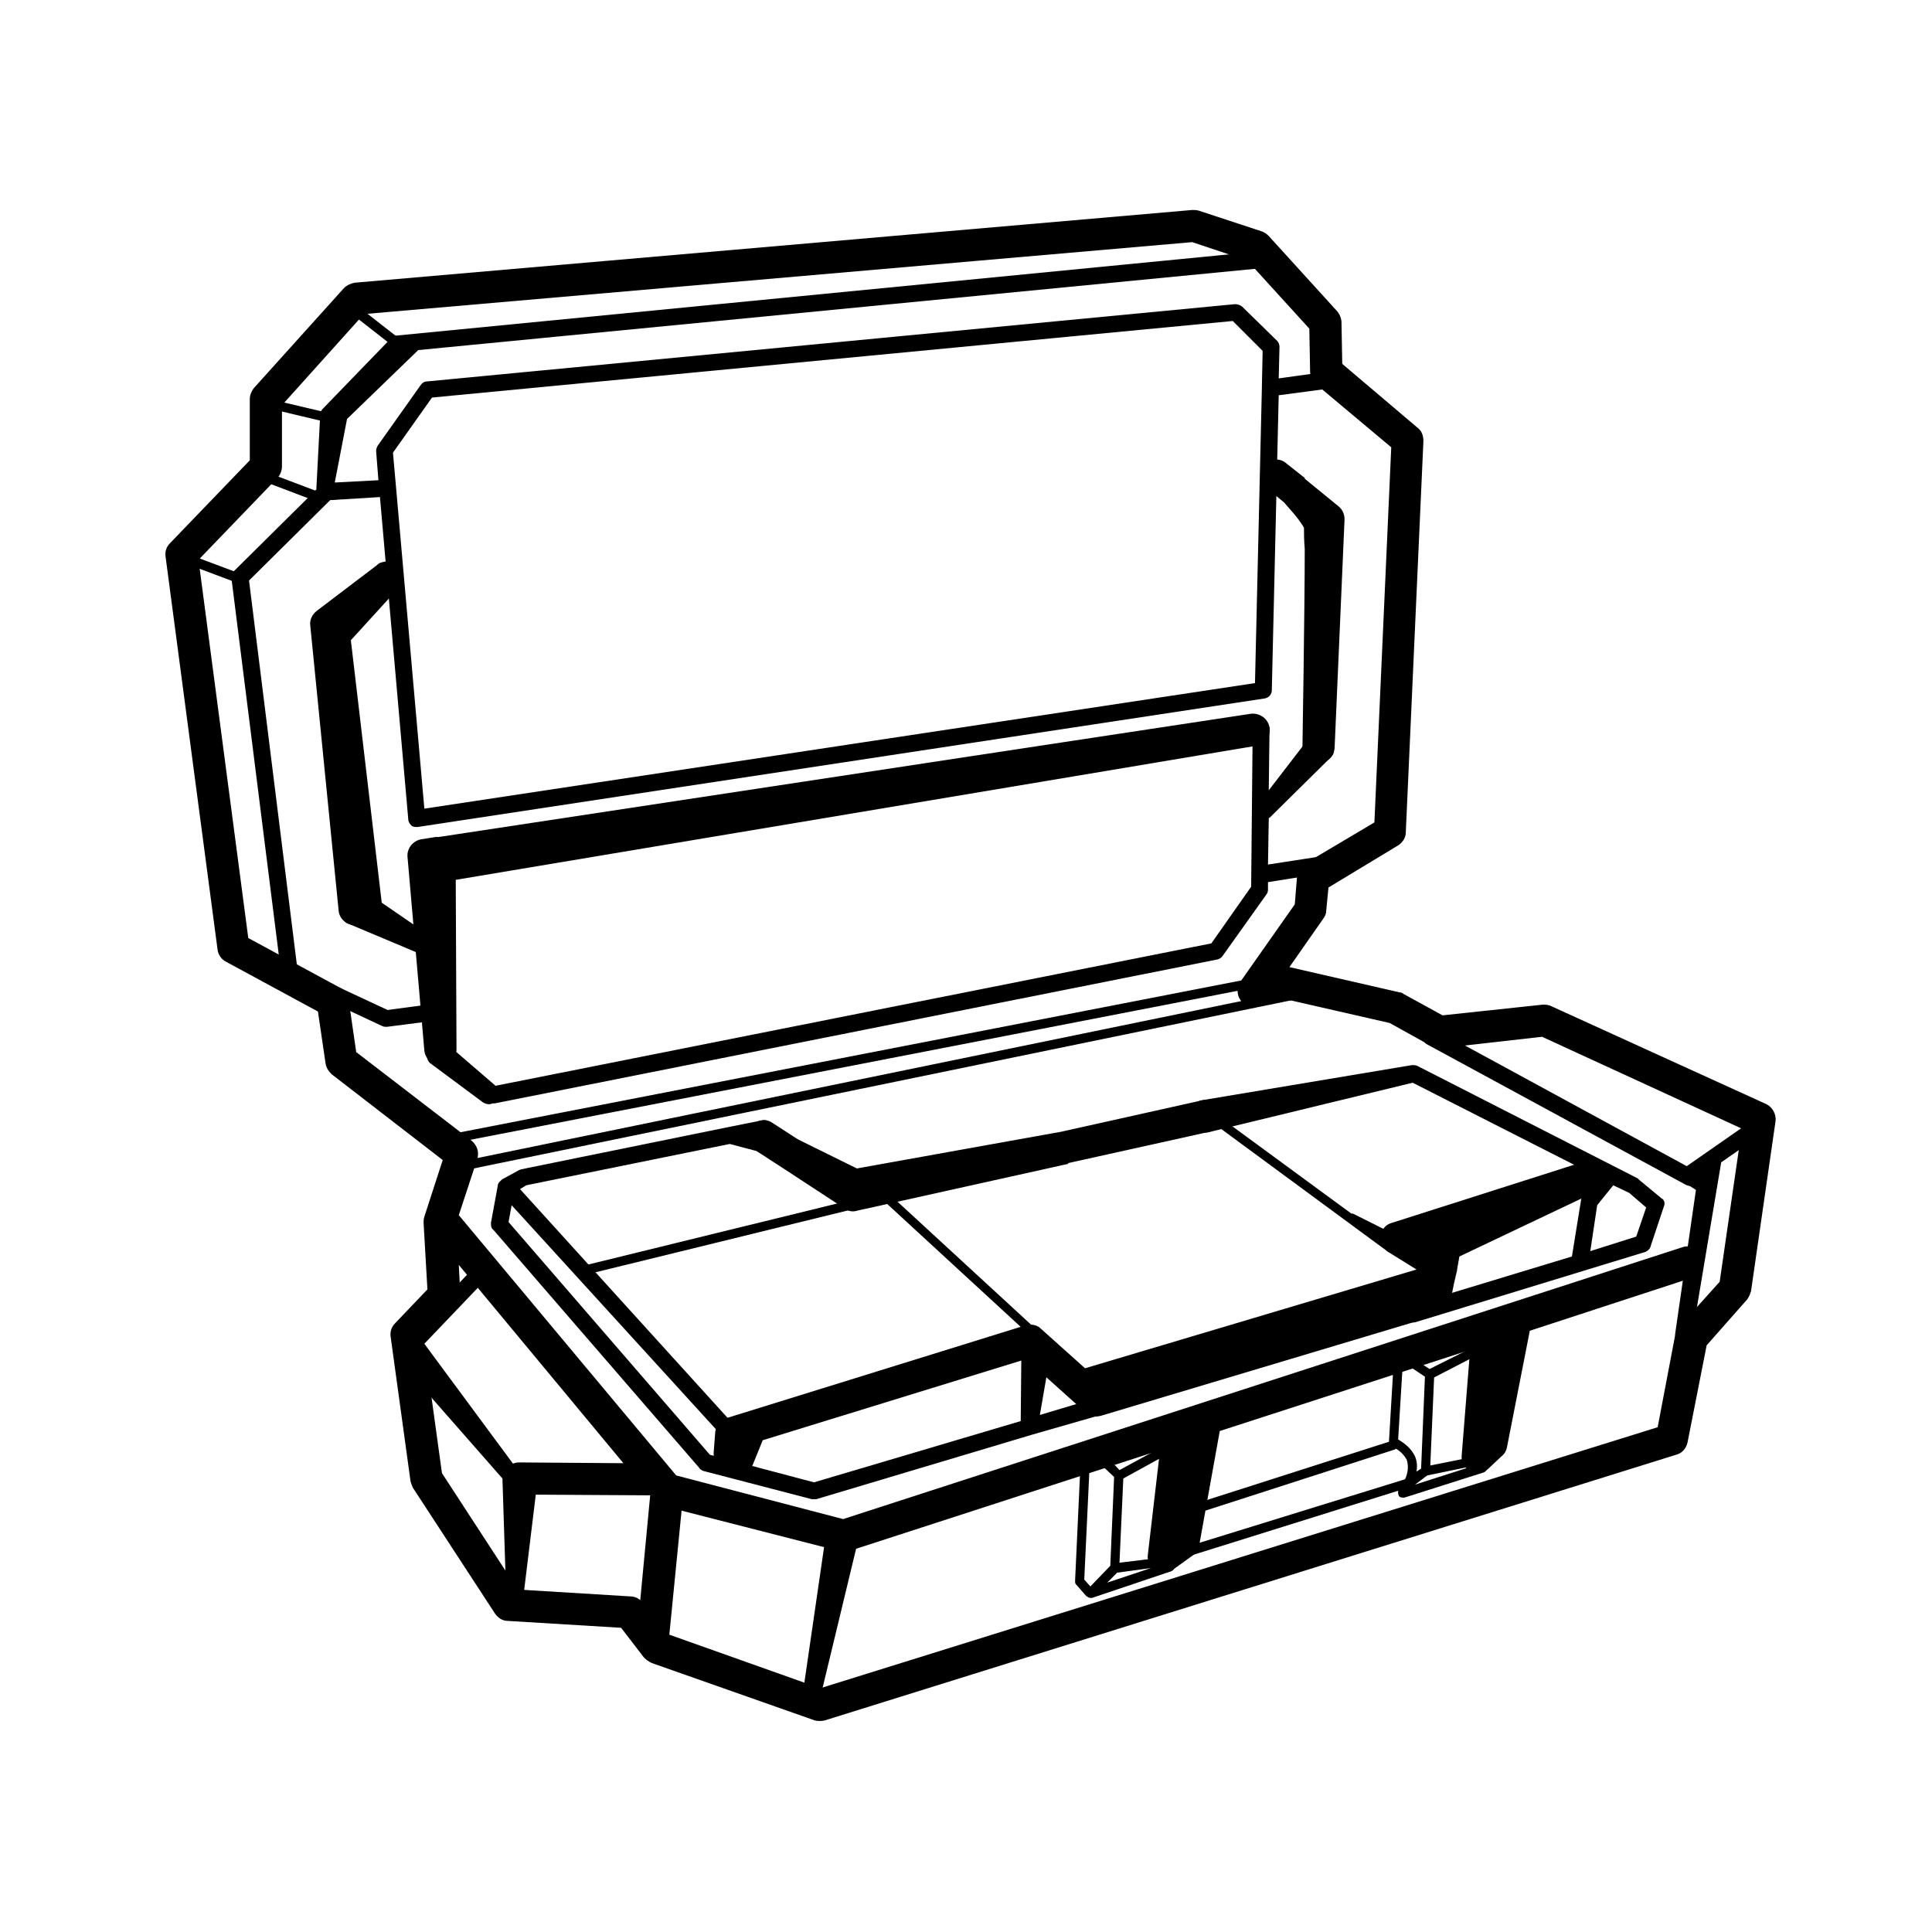
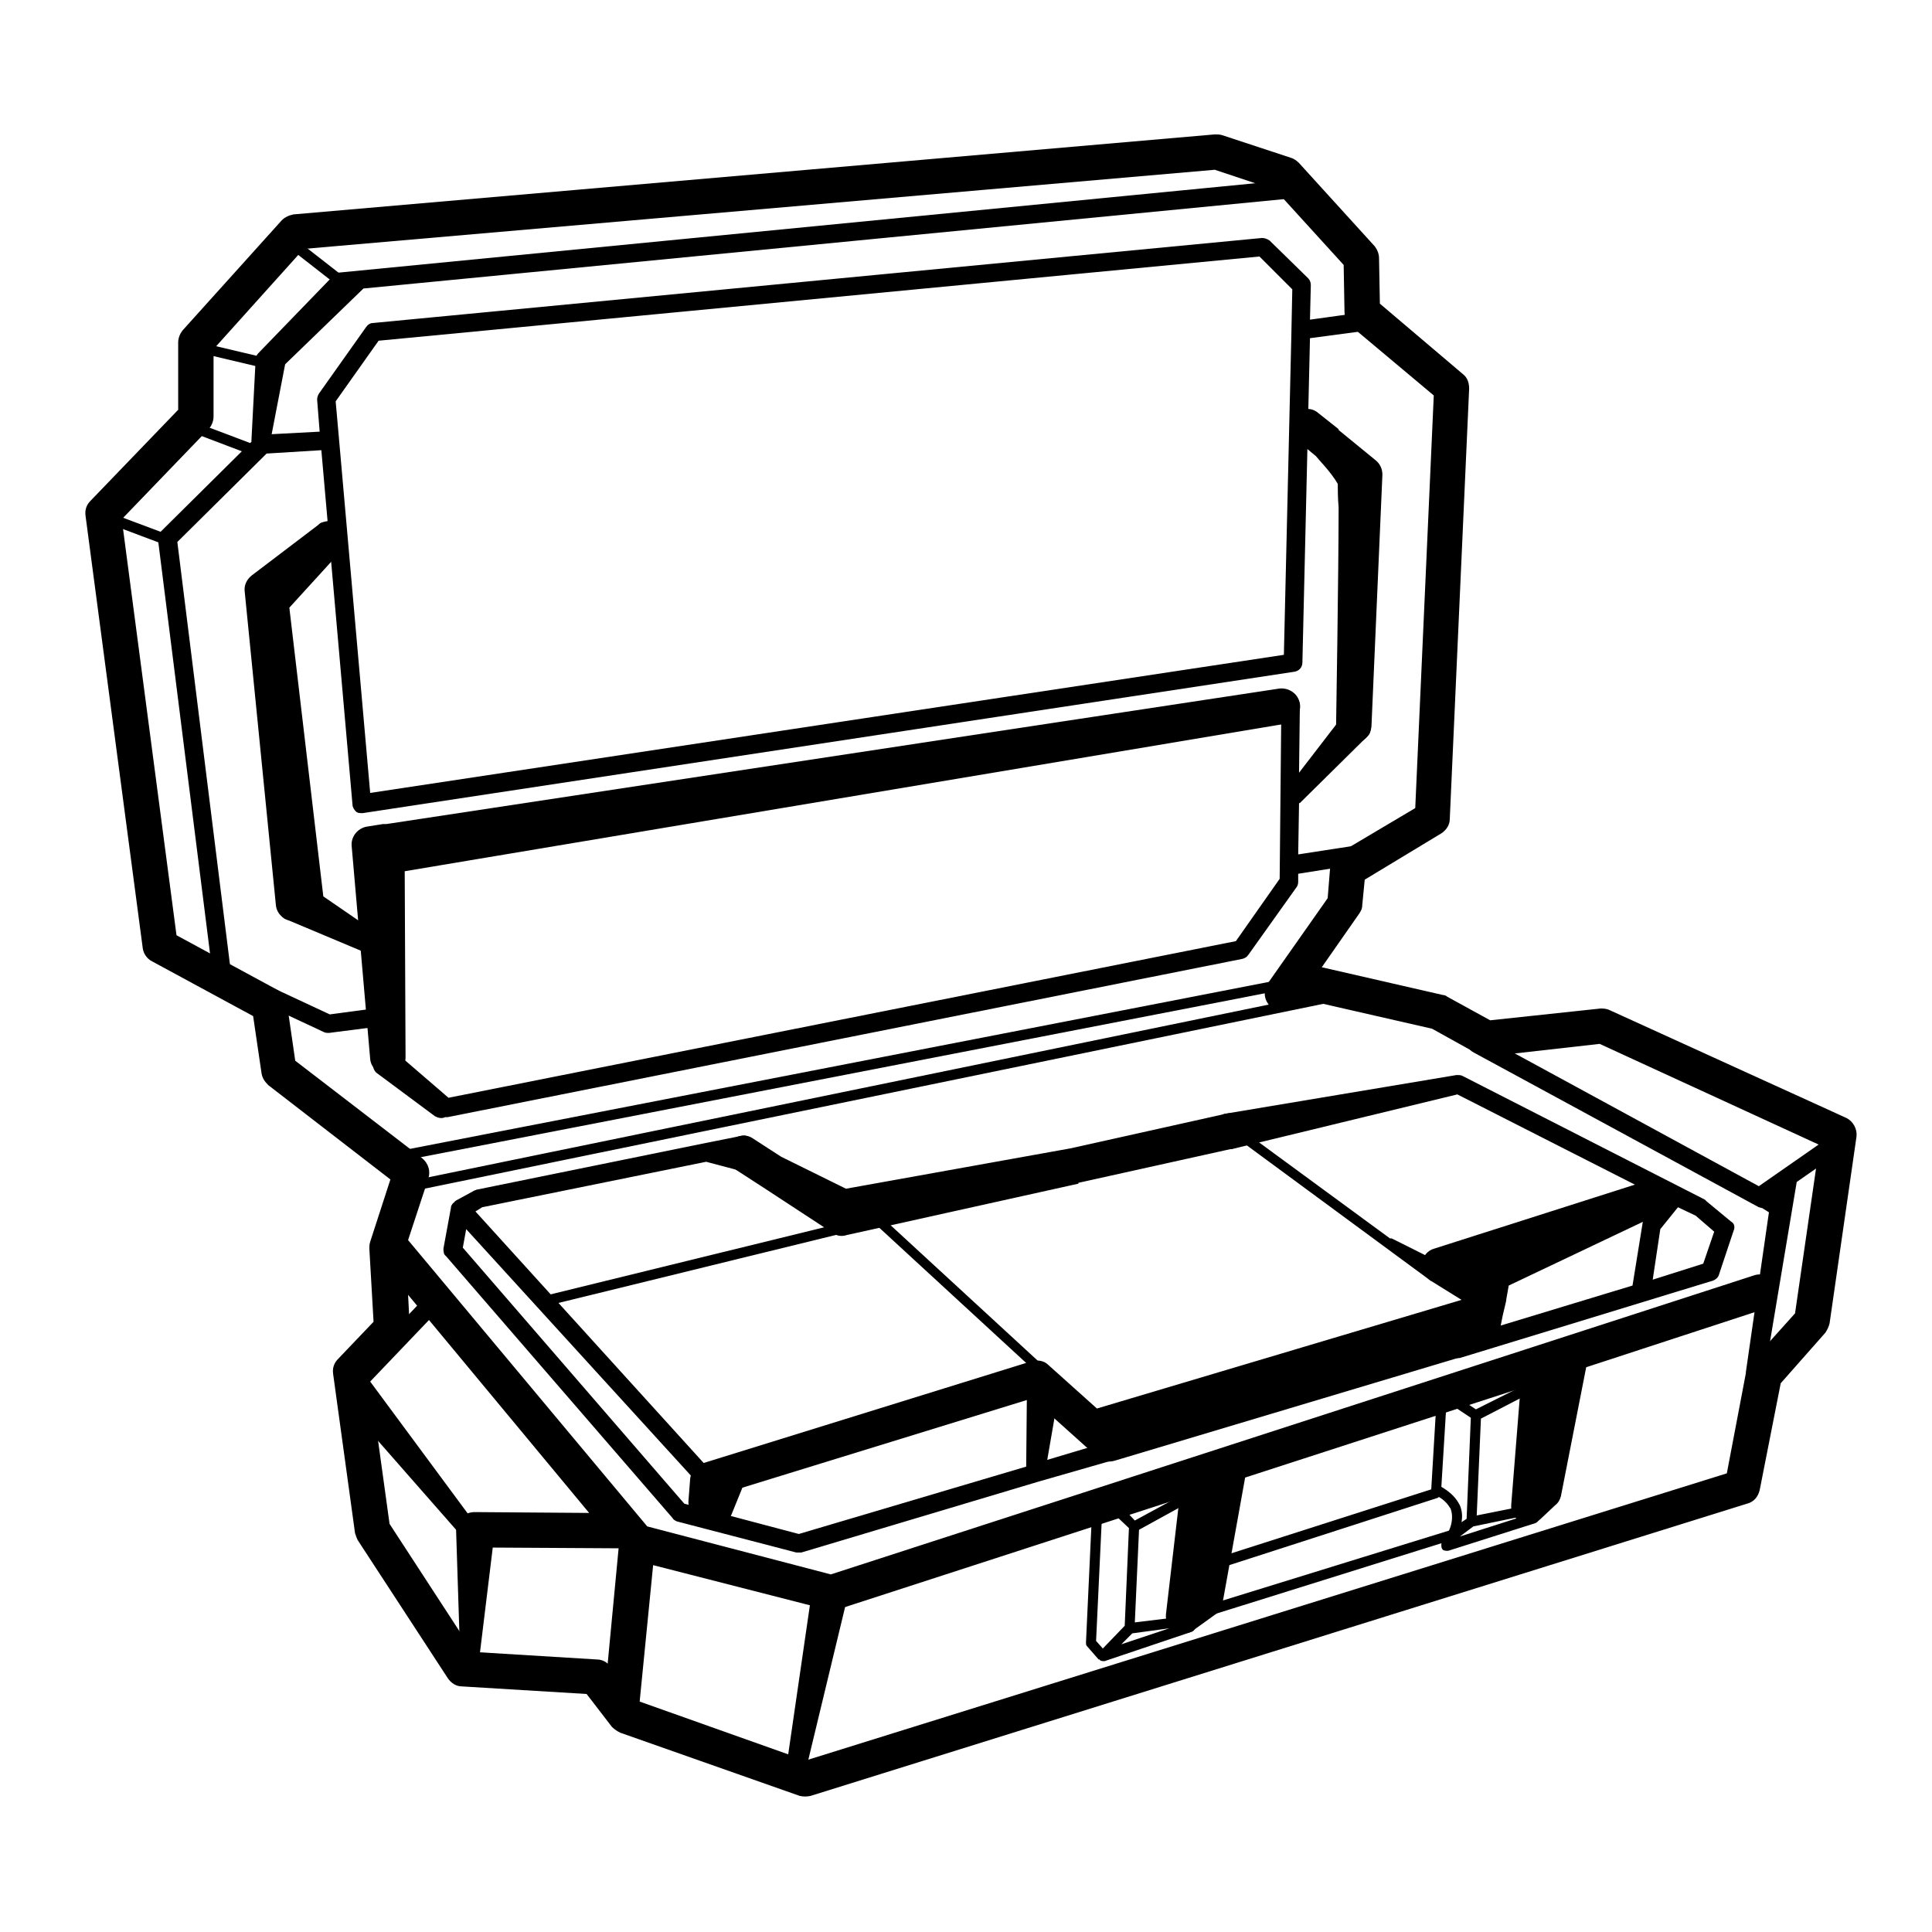
<svg xmlns="http://www.w3.org/2000/svg" viewBox="0 0 24 24" width="24" height="24" color="#000">
-   <g transform="translate(2.000 2.618) scale(0.00951)" style="fill:currentColor;stroke:none;fill-rule:evenodd;clip-rule:evenodd">
+   <g transform="translate(1.000 1.680) scale(0.010461)" style="fill:currentColor;stroke:none;fill-rule:evenodd;clip-rule:evenodd">
    <g>
      <path d="M1474,988L1618,1021C1620,1021 1622,1022 1623,1023L1674,1051L1805,1037C1808,1037 1812,1037 1816,1039L2097,1167C2105,1171 2110,1180 2109,1189L2077,1411C2076,1415 2074,1419 2072,1422L2019,1482L1994,1609C1992,1617 1987,1623 1979,1625L867,1972C863,1973 858,1973 854,1972L641,1897C637,1895 634,1893 631,1890L601,1851L453,1842C446,1842 440,1838 436,1832L329,1668C328,1666 327,1663 326,1660L300,1471C299,1464 301,1458 306,1453L348,1409L343,1322C343,1320 343,1317 344,1314L368,1240L223,1128C219,1124 216,1120 215,1114L205,1046L85,981C79,978 75,972 74,966L6,452C5,445 7,439 12,434L116,326L116,246C116,241 118,236 121,232L239,101C243,97 248,95 253,94L1347,-1C1350,-1 1353,-1 1356,0L1438,27C1441,28 1444,30 1447,33L1537,132C1540,136 1542,141 1542,146L1543,200L1642,284C1647,288 1649,294 1649,301L1626,812C1626,819 1622,825 1616,829L1525,884L1522,915C1522,919 1520,922 1518,925L1474,988ZM389,1312L673,1652L891,1709L1987,1354C1998,1350 2009,1356 2013,1368C2017,1379 2011,1390 1999,1394L1788,1463L1758,1616C1757,1620 1755,1624 1751,1627L1734,1643C1728,1649 1719,1651 1711,1647C1703,1643 1698,1635 1699,1626L1710,1488L1383,1594L1356,1744C1355,1749 1352,1754 1347,1757L1322,1775C1316,1780 1307,1780 1299,1776C1292,1772 1288,1764 1289,1756L1305,1619L898,1751C895,1752 891,1752 887,1751L680,1698L664,1860L861,1930L1955,1589L1978,1468C1979,1464 1981,1461 1983,1458L2036,1399L2065,1199L1804,1079L1671,1094C1667,1094 1662,1093 1659,1091L1605,1061L1465,1029L1433,1039C1425,1042 1415,1039 1410,1031C1405,1024 1405,1014 1410,1007L1481,906L1484,869C1485,862 1488,856 1494,853L1585,799L1607,309L1508,226C1504,222 1501,216 1501,210L1500,154L1419,65L1347,41L265,135L158,254L158,334C158,339 156,345 152,349L49,456L114,950L234,1015C240,1018 244,1023 245,1030L255,1099L406,1215C413,1221 416,1230 413,1239L389,1312ZM626,1815L639,1678L639,1678L468,1677C456,1677 447,1668 447,1656C447,1644 456,1635 468,1635L604,1636L389,1377L391,1416C391,1422 389,1427 385,1432L343,1475L367,1649L466,1801L613,1810C618,1810 623,1812 626,1815ZM1494,349C1494,349 1494,350 1494,350L1538,386C1543,390 1546,396 1546,403L1533,702C1532,713 1523,722 1511,722C1500,722 1491,712 1491,701C1491,701 1494,519 1494,442C1493,431 1493,419 1493,414C1485,400 1470,385 1467,381L1444,362C1435,355 1433,342 1441,333C1448,324 1461,322 1470,330L1494,349ZM359,818C360,818 362,818 363,818L1424,657C1435,656 1446,663 1448,675C1450,686 1442,697 1430,699L385,874L386,1095C386,1106 377,1115 366,1116C355,1116 345,1108 344,1097L322,844C321,833 329,823 340,821L359,818ZM832,1213L909,1251L1176,1203L1360,1162C1372,1159 1383,1167 1385,1178C1388,1189 1381,1200 1370,1203L1185,1244C1185,1244 1185,1244 1185,1245L910,1306C904,1308 898,1307 894,1304L810,1249C810,1249 810,1249 810,1249L776,1227C766,1220 763,1207 769,1198C776,1188 789,1185 798,1191L832,1213ZM1207,1512L1640,1383L1603,1360C1596,1355 1592,1347 1593,1339C1594,1331 1600,1324 1608,1322L1862,1241C1872,1238 1883,1243 1888,1253C1892,1264 1887,1275 1877,1280L1696,1366L1693,1383C1693,1384 1693,1384 1693,1384L1689,1401C1689,1401 1689,1401 1689,1401L1684,1426C1682,1434 1676,1440 1669,1442L1228,1574C1221,1576 1213,1575 1208,1570L1130,1500L786,1606L773,1638C769,1648 756,1653 746,1649C742,1648 739,1645 737,1643C727,1640 721,1631 722,1621L724,1595C725,1587 731,1579 739,1577L1129,1456C1136,1454 1144,1455 1149,1460L1207,1512ZM282,463C283,462 284,461 286,460C289,459 293,458 296,458C299,458 303,459 306,461C307,462 309,463 310,465C312,466 313,468 314,470C315,473 316,477 316,480C316,483 315,487 313,490C312,491 311,492 310,493L248,561L288,901C290,913 281,923 270,924C270,924 270,924 270,924C267,929 261,932 255,933C244,934 233,926 232,914L195,542C194,535 197,528 203,523L282,463Z" />
      <path d="M1214,1797L1240,1770L1245,1654L1227,1637C1225,1634 1225,1631 1227,1628C1230,1626 1233,1626 1236,1628L1252,1645L1311,1613C1314,1611 1318,1612 1319,1615C1321,1618 1320,1622 1317,1623L1257,1656L1252,1766L1301,1760C1302,1760 1303,1760 1304,1760L1320,1765C1322,1766 1324,1768 1324,1771C1324,1774 1322,1776 1320,1777C1320,1777 1216,1812 1216,1812C1214,1812 1211,1812 1210,1810C1210,1810 1210,1810 1209,1810C1209,1810 1195,1794 1195,1794C1194,1793 1194,1791 1194,1790L1201,1639C1201,1635 1204,1633 1207,1633C1211,1633 1213,1636 1213,1639L1206,1788L1214,1797ZM1236,1792L1293,1773L1249,1779L1236,1792ZM1555,1310C1556,1310 1556,1310 1557,1310L1601,1332L1645,1326C1648,1326 1650,1327 1651,1330C1652,1333 1651,1336 1649,1337L1610,1360C1608,1361 1605,1361 1603,1360L1368,1187C1365,1185 1364,1182 1366,1179C1368,1176 1372,1176 1375,1178L1555,1310ZM1602,1344L1607,1348L1618,1342L1602,1344ZM1613,1617C1613,1617 1612,1618 1612,1618L1358,1700C1355,1701 1351,1699 1350,1696C1349,1693 1351,1689 1354,1688L1604,1608L1610,1507C1610,1503 1613,1501 1616,1501C1620,1501 1622,1504 1622,1507L1616,1605C1628,1612 1634,1619 1638,1627C1641,1634 1641,1641 1640,1647L1646,1643L1651,1523L1630,1509C1627,1507 1626,1503 1628,1501C1630,1498 1634,1497 1636,1499L1657,1513L1715,1484C1718,1482 1722,1483 1723,1486C1725,1489 1724,1493 1721,1494L1663,1524L1658,1639L1713,1628C1714,1627 1716,1628 1717,1629L1729,1637C1731,1638 1732,1641 1732,1643C1732,1645 1730,1647 1728,1648L1624,1681C1622,1681 1620,1681 1618,1680C1616,1678 1616,1676 1616,1674L1616,1672L1341,1758C1338,1759 1334,1757 1333,1754C1332,1751 1334,1747 1337,1746L1625,1657C1627,1653 1631,1642 1627,1631C1624,1626 1620,1621 1613,1617ZM1654,1652L1638,1664L1713,1640L1712,1640L1654,1652ZM371,1220C368,1221 365,1219 364,1215C363,1212 366,1209 369,1208L1434,1001C1438,1000 1441,1002 1441,1006C1442,1009 1440,1012 1437,1013L371,1220ZM389,1255C386,1255 382,1253 382,1250C381,1247 383,1244 386,1243L1510,1012C1513,1011 1516,1013 1517,1016C1517,1020 1515,1023 1512,1024L389,1255ZM243,130C241,128 240,124 242,121C244,119 248,118 251,120L310,166C312,168 313,172 311,175C309,177 305,178 302,176L243,130ZM140,258C136,257 134,254 135,251C136,247 139,245 142,246L218,264C222,265 224,268 223,271C222,275 219,277 216,276L140,258ZM138,355C135,353 133,350 134,347C136,344 139,342 142,343L208,368C211,370 213,373 212,376C210,379 207,381 204,380L138,355ZM30,460C27,458 25,455 26,452C28,449 31,447 34,448L106,475C109,477 111,480 110,483C108,486 105,488 102,487L30,460ZM558,1389C555,1390 552,1388 551,1384C550,1381 552,1378 556,1377L915,1289C918,1288 921,1290 922,1294C923,1297 921,1300 917,1301L558,1389ZM946,1295C943,1293 943,1289 946,1287C948,1284 952,1284 954,1287L1143,1461C1146,1463 1146,1467 1143,1469C1141,1472 1137,1472 1135,1469L946,1295Z" />
      <path d="M440,1272C441,1270 442,1268 444,1267C444,1267 444,1267 444,1267C444,1266 445,1266 446,1265L468,1253C469,1253 470,1252 471,1252L741,1197C741,1197 741,1197 741,1197L786,1188C792,1187 798,1191 799,1197C800,1202 797,1208 792,1209L817,1216C823,1218 826,1224 825,1230C823,1235 817,1239 811,1237L743,1219L477,1273L469,1278L753,1591C757,1595 757,1602 752,1606C748,1610 741,1610 737,1605L458,1299L454,1321L717,1625L853,1661L1123,1581L1124,1476C1124,1470 1129,1465 1135,1465C1141,1465 1146,1470 1146,1476L1146,1480C1148,1479 1150,1479 1153,1479C1159,1480 1163,1486 1162,1492L1148,1573L1225,1550C1231,1549 1237,1552 1239,1558C1240,1564 1237,1570 1231,1572L1137,1599C1137,1599 1137,1599 1137,1599L856,1683C854,1683 852,1683 850,1683L708,1646C706,1645 704,1644 703,1642L434,1331C431,1329 431,1325 431,1322L440,1273C440,1273 440,1272 440,1272ZM1641,1117L1929,1264C1930,1265 1930,1265 1931,1266L1960,1290C1964,1292 1965,1297 1963,1301L1946,1352C1945,1356 1943,1358 1939,1360L1638,1452C1632,1453 1626,1450 1624,1444C1623,1438 1626,1432 1632,1430L1843,1366L1859,1267L1872,1269L1877,1262L1635,1139L1367,1204C1364,1204 1360,1204 1358,1202C1355,1200 1354,1198 1353,1195L1350,1175C1349,1169 1353,1163 1359,1162L1634,1116C1637,1116 1639,1116 1641,1117ZM1897,1273L1876,1299L1867,1359L1927,1340L1940,1302L1918,1283L1897,1273ZM331,1462L413,1376C417,1371 424,1371 428,1375C433,1379 433,1386 429,1391L344,1480L466,1645C467,1647 468,1649 468,1652L469,1669L470,1654C471,1648 477,1644 483,1644C489,1645 493,1651 492,1657L473,1813C472,1819 467,1823 461,1823C456,1823 451,1818 451,1812L446,1656L317,1509C313,1504 314,1497 318,1493C319,1492 320,1492 321,1491C321,1491 320,1491 319,1490C317,1487 316,1484 316,1480L312,1475C309,1470 310,1463 314,1459C319,1456 326,1457 330,1461L331,1462ZM203,364C203,364 203,363 203,362L208,266C208,264 209,261 211,259L301,166C303,164 305,163 308,163L1436,53C1442,52 1447,57 1448,63C1449,69 1444,74 1438,75L336,182L243,272L227,355L284,352L281,314C281,311 282,309 283,307L339,228C341,225 344,223 347,223L1403,122C1406,122 1409,123 1412,125L1458,170C1460,172 1461,175 1461,178L1460,219L1532,209C1538,208 1543,212 1544,218C1545,224 1541,230 1535,231L1460,241L1451,626C1451,632 1447,636 1442,637L335,805C332,805 329,805 327,803C325,801 323,798 323,795L286,374L221,378L115,483L178,989L296,1044L371,1034C377,1033 382,1038 383,1044C384,1050 379,1055 373,1056L295,1066C293,1066 291,1066 289,1065L163,1006C160,1004 158,1001 157,997L92,480C92,477 93,474 95,471L203,364ZM1438,232C1438,232 1438,231 1438,231L1439,183L1400,144L354,244L303,316C303,316 307,361 307,361L344,781L1429,617L1438,232ZM354,1094C354,1092 355,1090 357,1088C361,1083 368,1083 372,1087L437,1143L1372,957L1424,883L1426,677C1426,671 1431,666 1437,666C1443,666 1448,671 1448,677L1447,757L1504,683C1507,678 1514,677 1519,681C1523,684 1525,690 1523,694C1525,694 1527,696 1529,697C1533,702 1533,709 1529,713L1448,793C1447,793 1447,793 1447,794L1446,854L1537,840C1543,839 1549,843 1549,849C1550,855 1546,861 1540,862L1446,877L1446,887C1446,889 1445,892 1444,893L1387,973C1385,976 1383,977 1380,978L436,1166C435,1166 434,1166 433,1166C429,1168 425,1167 421,1165L351,1113C347,1109 346,1102 349,1097C350,1096 352,1094 354,1094ZM1993,1248L2072,1193C2077,1190 2084,1191 2087,1196C2090,1201 2089,1208 2084,1211L2038,1243L2000,1470C1999,1476 1993,1480 1987,1479C1981,1478 1977,1472 1978,1466L2005,1279L1997,1274C1996,1274 1994,1273 1993,1273L1654,1089C1648,1086 1646,1079 1649,1074C1652,1068 1659,1066 1664,1069L1993,1248ZM890,1726L890,1725C892,1720 898,1716 904,1717C910,1719 913,1725 912,1731L859,1951C857,1956 852,1960 846,1959C840,1958 836,1952 837,1946L869,1726C870,1720 875,1716 881,1717C886,1718 890,1721 890,1726ZM244,931C238,929 236,922 238,917C240,911 247,909 252,911L269,918L261,913C256,909 255,902 258,897C262,892 269,891 274,894L373,962C378,965 379,971 377,976C374,981 368,983 363,981L244,931Z" />
    </g>
  </g>
</svg>
